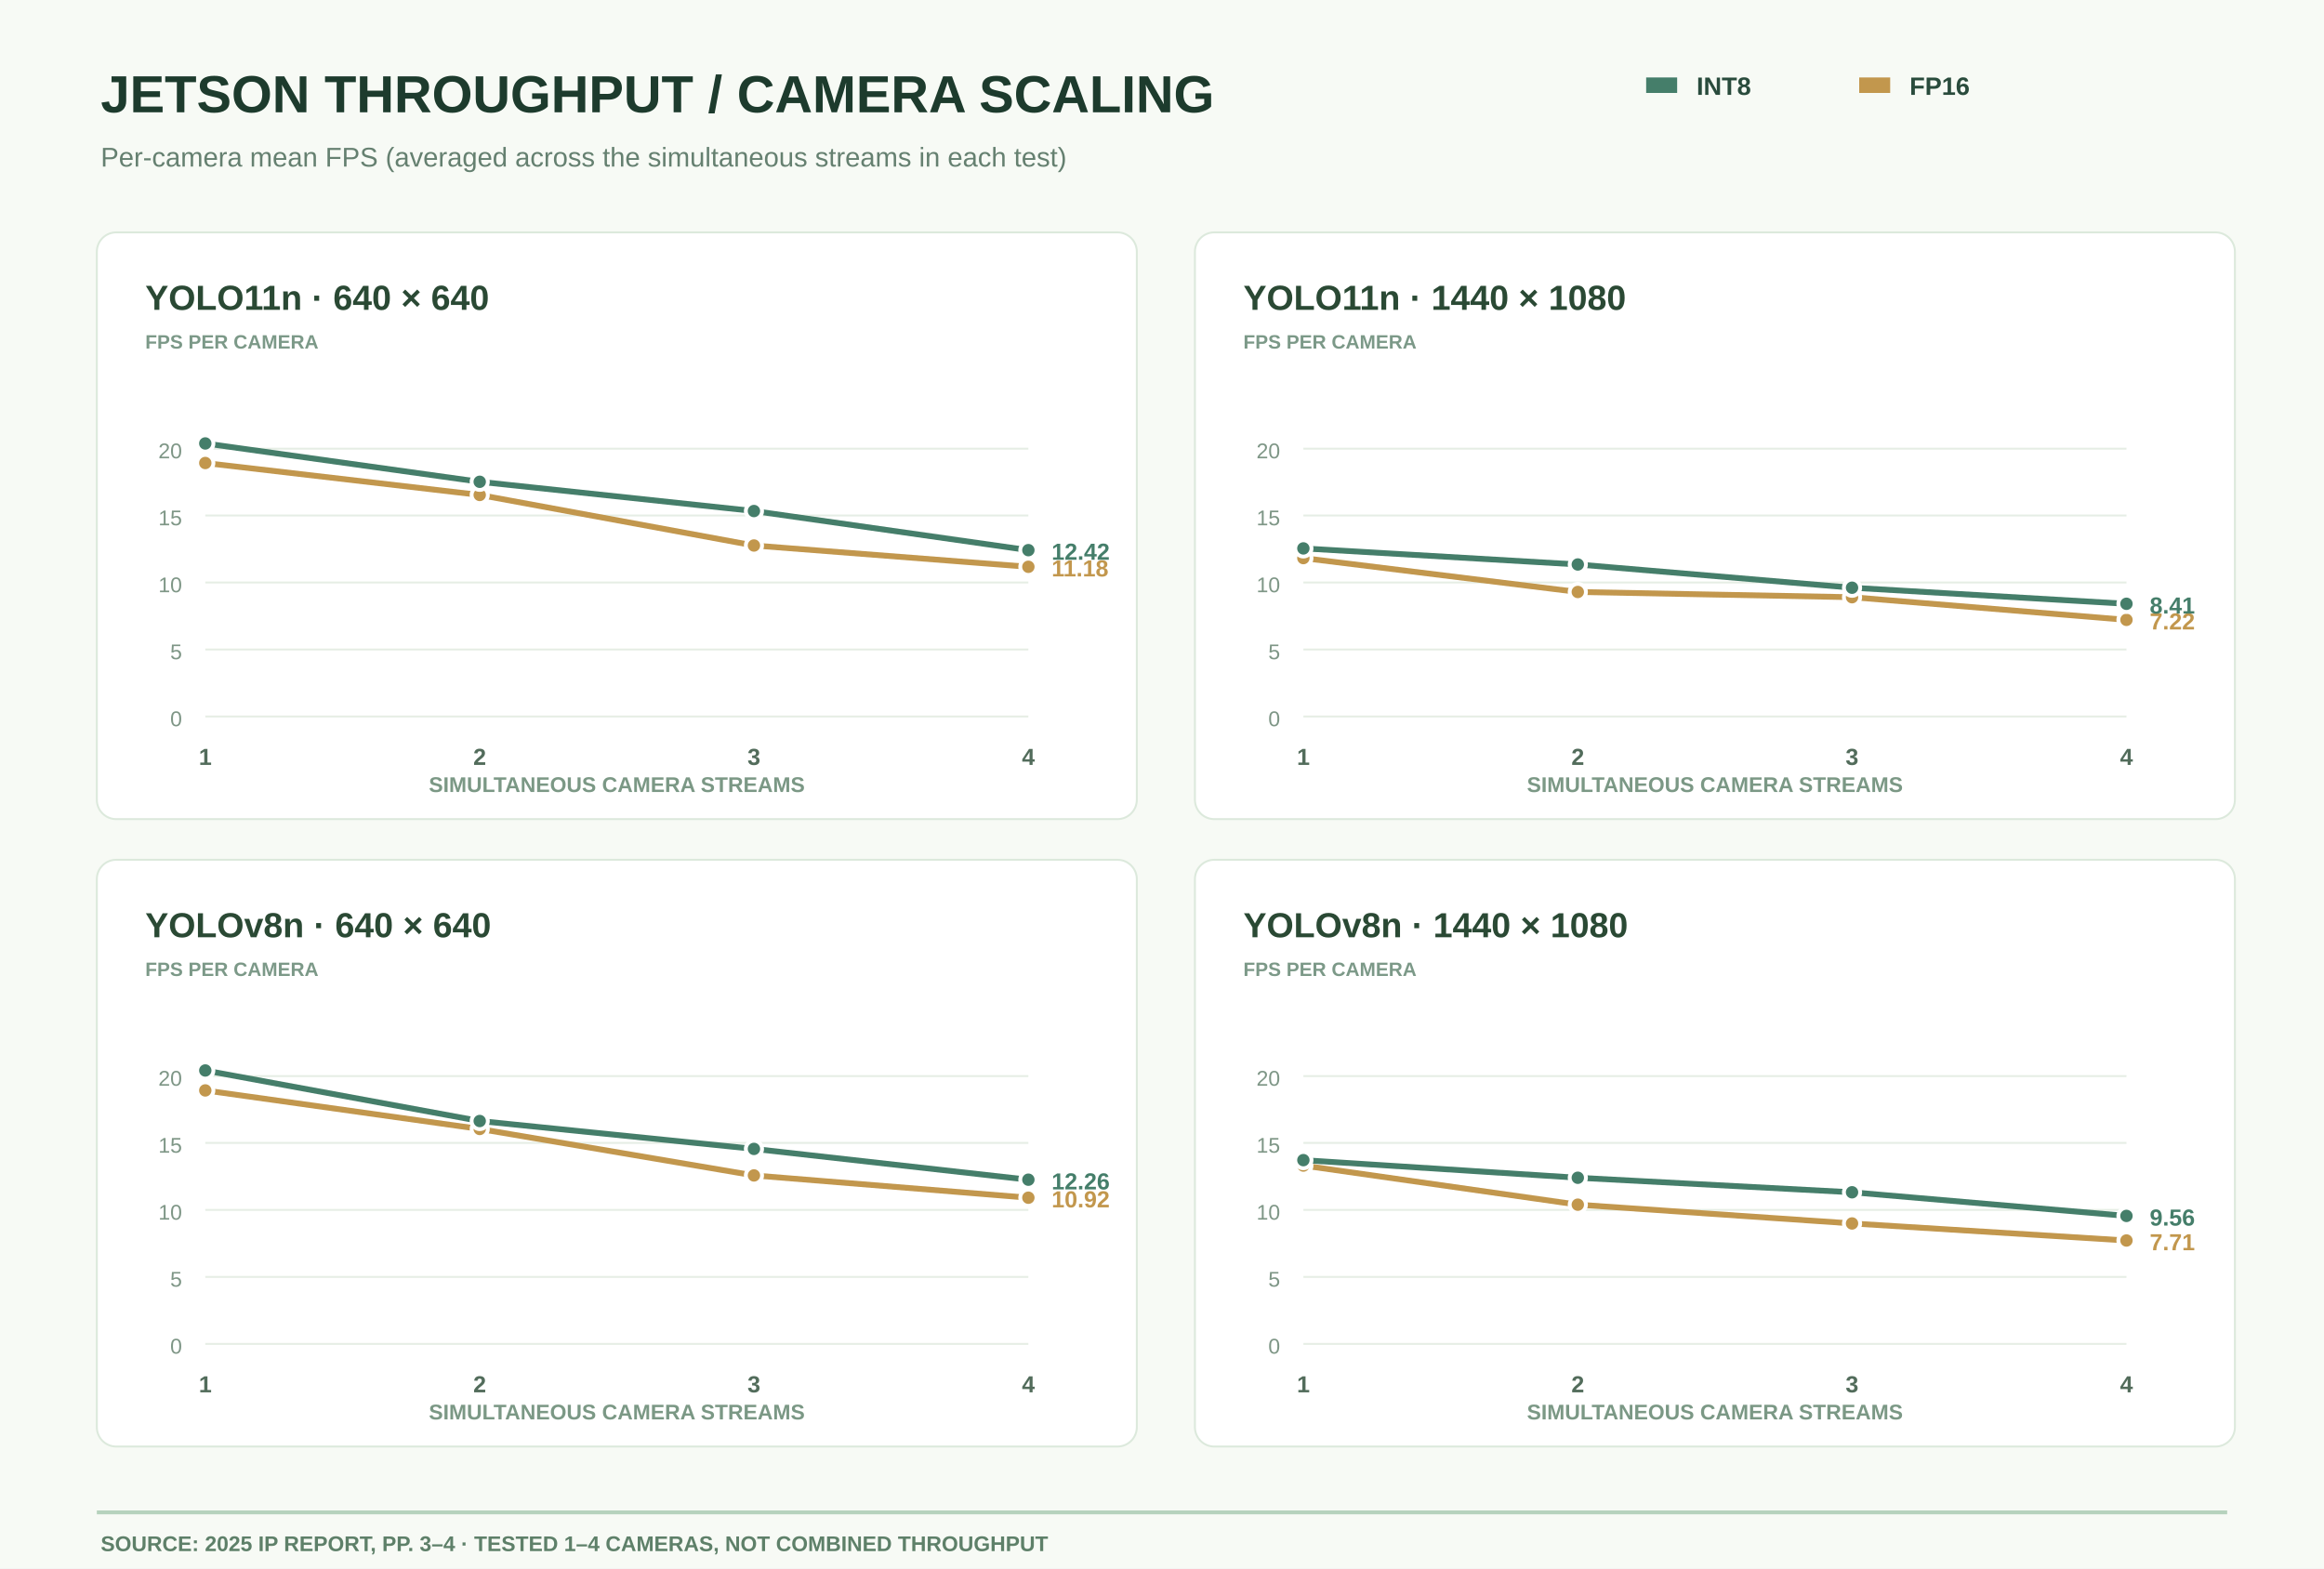
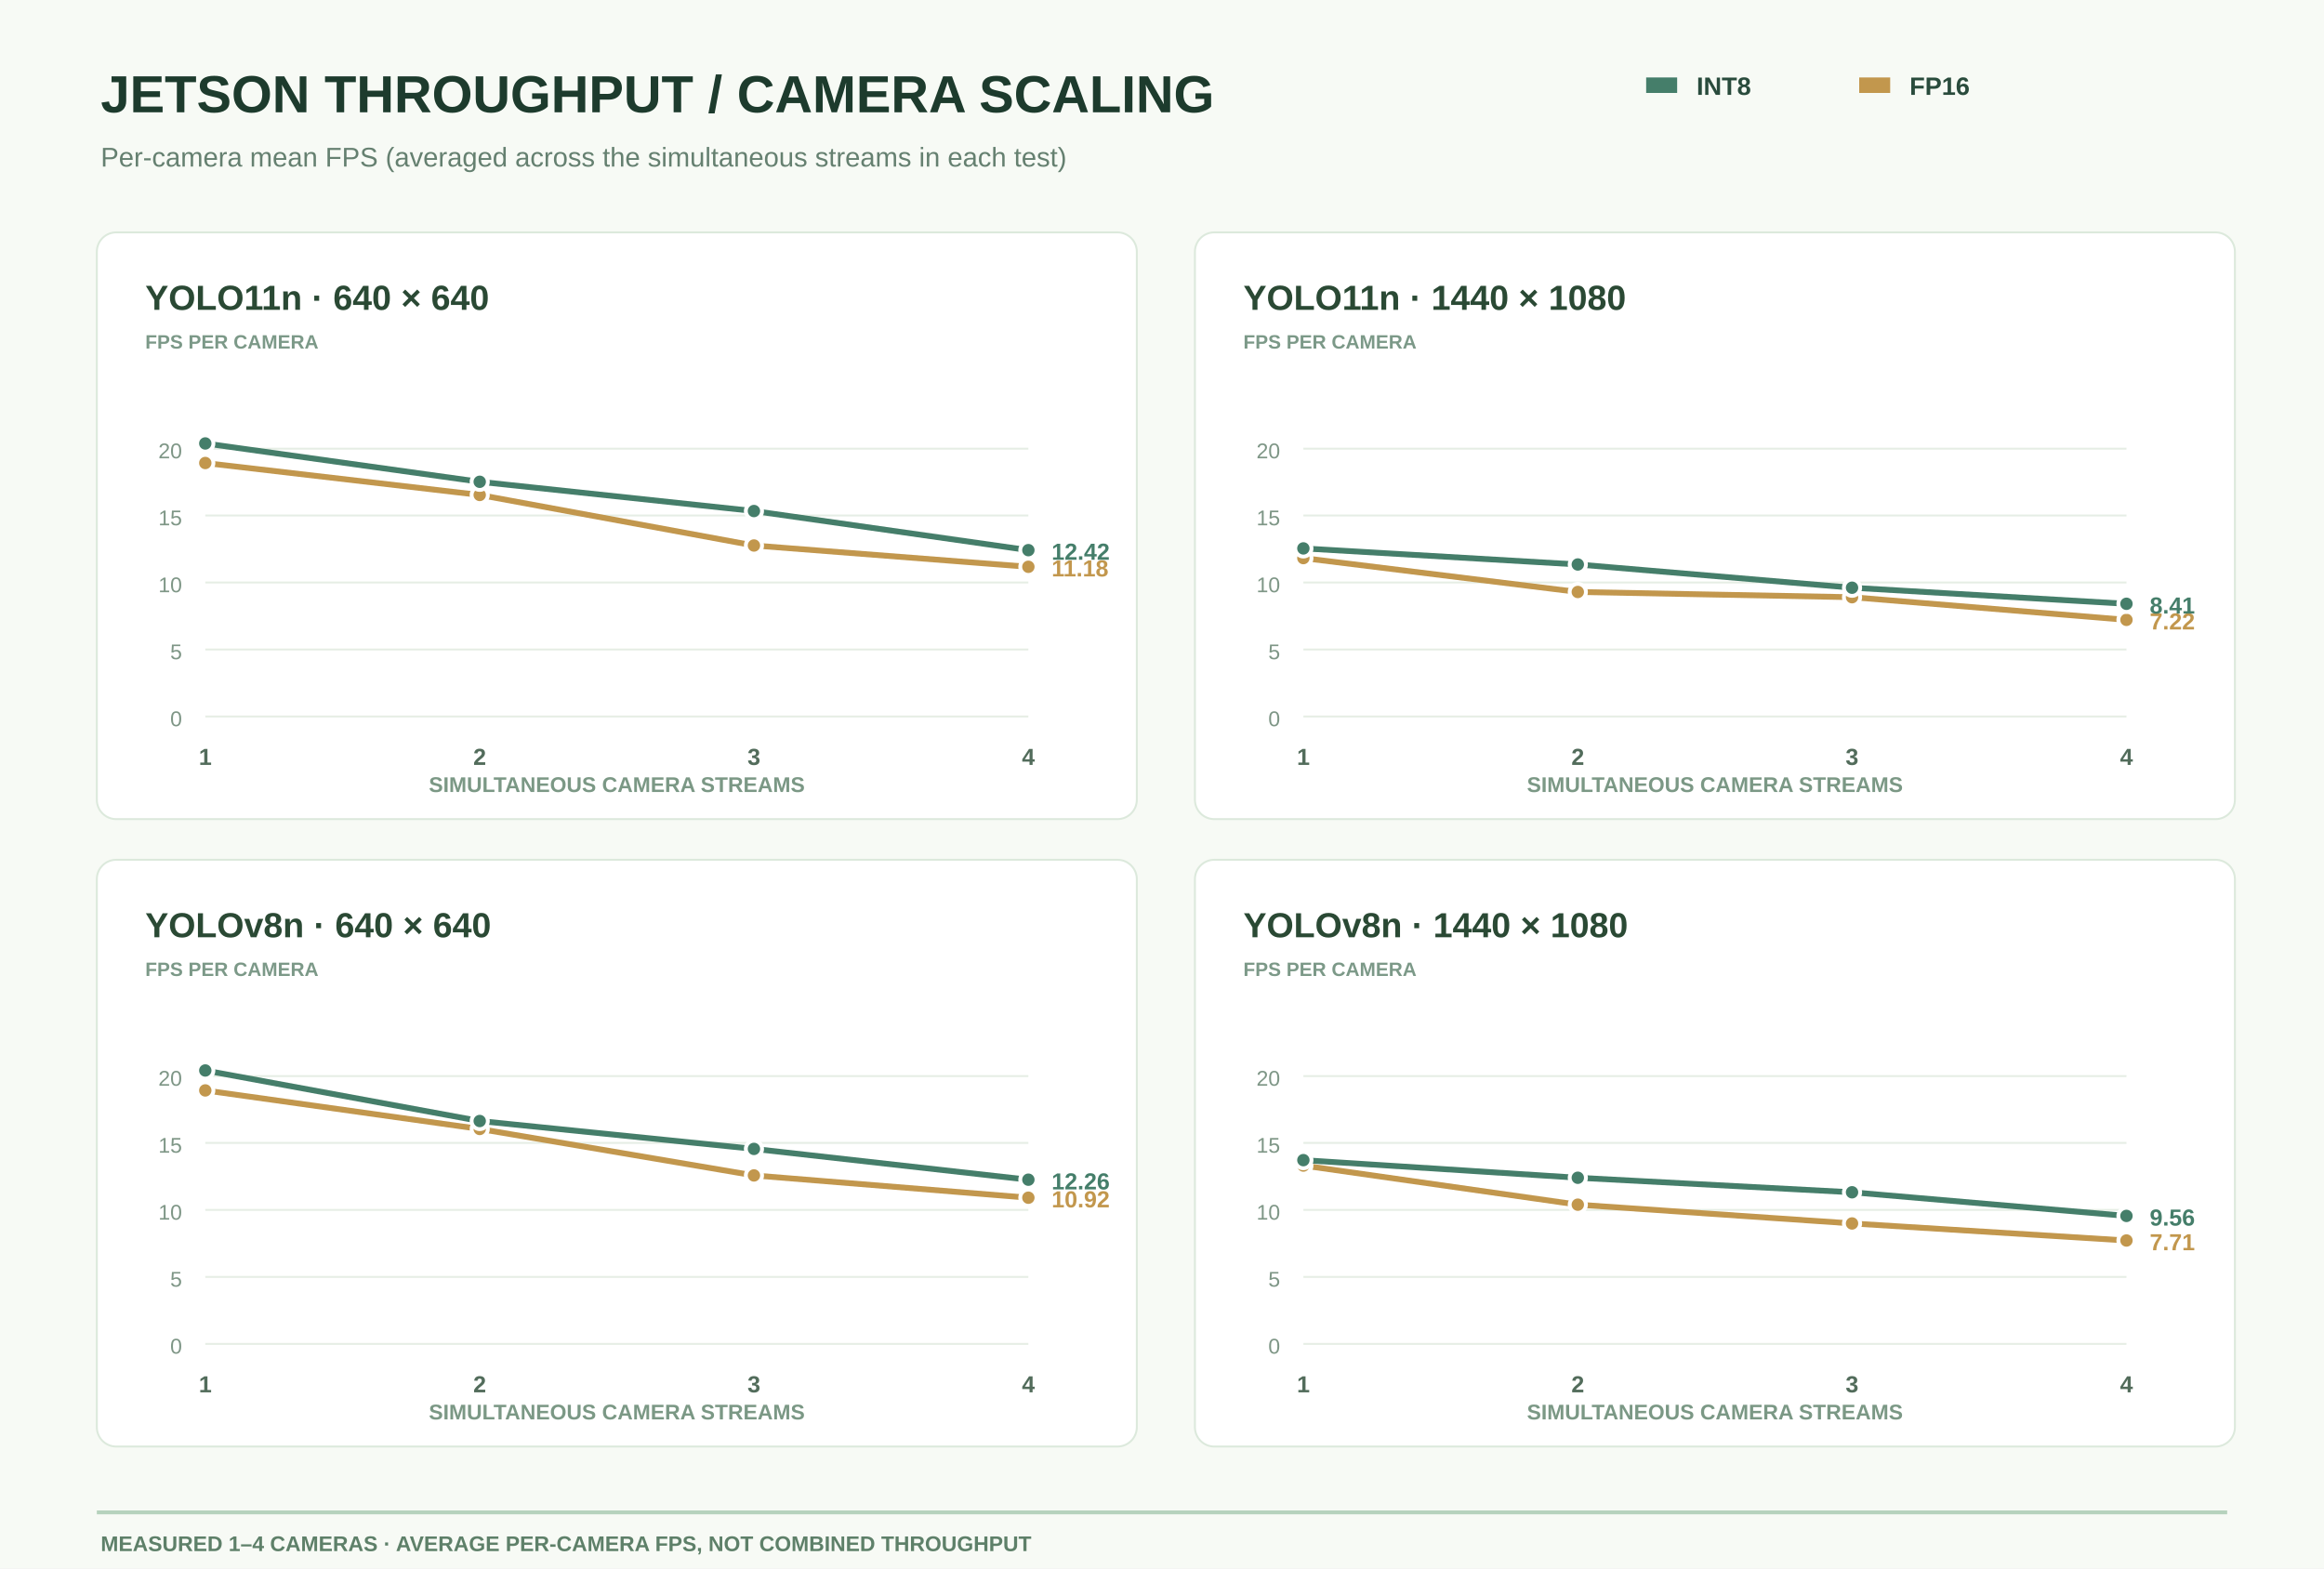
<svg xmlns="http://www.w3.org/2000/svg" width="1200" height="810" viewBox="0 0 1200 810" role="img" aria-label="EdgeFusion Jetson benchmark comparison. Four line charts show average per-camera FPS versus camera count for YOLO11n and YOLOv8n, at 640 by 640 and 1440 by 1080 input, each with FP16 and INT8 variants.">
  <rect x="0" y="0" width="1200" height="810" rx="0" fill="#f7faf5" stroke="none" />
  <text x="52" y="58" font-family="Arial, Helvetica, sans-serif" font-size="27" font-weight="700" fill="#1d3b2d">JETSON THROUGHPUT / CAMERA SCALING</text>
  <text x="52" y="86" font-family="Arial, Helvetica, sans-serif" font-size="14" font-weight="500" fill="#658070">Per-camera mean FPS (averaged across the simultaneous streams in each test)</text>
  <rect x="850" y="40" width="16" height="8" rx="0" fill="#457e6a" stroke="none" />
  <text x="876" y="49" font-family="Arial, Helvetica, sans-serif" font-size="13" font-weight="700" fill="#294b3c">INT8</text>
  <rect x="960" y="40" width="16" height="8" rx="0" fill="#c2974d" stroke="none" />
  <text x="986" y="49" font-family="Arial, Helvetica, sans-serif" font-size="13" font-weight="700" fill="#294b3c">FP16</text>
  <rect x="50" y="120" width="537" height="303" rx="10" fill="#ffffff" stroke="#dce9dc" />
  <text x="75" y="160" font-family="Arial, Helvetica, sans-serif" font-size="18" font-weight="700" fill="#2a4934">YOLO11n · 640 × 640</text>
  <text x="75" y="180" font-family="Arial, Helvetica, sans-serif" font-size="10" font-weight="600" fill="#7c9988">FPS PER CAMERA</text>
  <line x1="106" y1="370.0" x2="531" y2="370.0" stroke="#e6eee5" stroke-width="1" />
  <text x="94" y="375.0" font-family="Arial, Helvetica, sans-serif" font-size="11" font-weight="500" fill="#7e9686" text-anchor="end">0</text>
  <line x1="106" y1="335.4" x2="531" y2="335.4" stroke="#e6eee5" stroke-width="1" />
  <text x="94" y="340.417" font-family="Arial, Helvetica, sans-serif" font-size="11" font-weight="500" fill="#7e9686" text-anchor="end">5</text>
  <line x1="106" y1="300.8" x2="531" y2="300.8" stroke="#e6eee5" stroke-width="1" />
  <text x="94" y="305.833" font-family="Arial, Helvetica, sans-serif" font-size="11" font-weight="500" fill="#7e9686" text-anchor="end">10</text>
  <line x1="106" y1="266.2" x2="531" y2="266.2" stroke="#e6eee5" stroke-width="1" />
  <text x="94" y="271.25" font-family="Arial, Helvetica, sans-serif" font-size="11" font-weight="500" fill="#7e9686" text-anchor="end">15</text>
  <line x1="106" y1="231.7" x2="531" y2="231.7" stroke="#e6eee5" stroke-width="1" />
  <text x="94" y="236.667" font-family="Arial, Helvetica, sans-serif" font-size="11" font-weight="500" fill="#7e9686" text-anchor="end">20</text>
  <text x="106.0" y="395" font-family="Arial, Helvetica, sans-serif" font-size="12" font-weight="600" fill="#526c5b" text-anchor="middle">1</text>
  <text x="247.7" y="395" font-family="Arial, Helvetica, sans-serif" font-size="12" font-weight="600" fill="#526c5b" text-anchor="middle">2</text>
  <text x="389.3" y="395" font-family="Arial, Helvetica, sans-serif" font-size="12" font-weight="600" fill="#526c5b" text-anchor="middle">3</text>
  <text x="531.0" y="395" font-family="Arial, Helvetica, sans-serif" font-size="12" font-weight="600" fill="#526c5b" text-anchor="middle">4</text>
  <polyline fill="none" stroke="#c2974d" stroke-width="3" stroke-linecap="round" stroke-linejoin="round" points="106.0,239.1 247.7,255.6 389.3,281.7 531.0,292.7" />
  <circle cx="106.0" cy="239.1" r="4.2" fill="#c2974d" stroke="#fff" stroke-width="2" />
  <circle cx="247.7" cy="255.6" r="4.2" fill="#c2974d" stroke="#fff" stroke-width="2" />
  <circle cx="389.3" cy="281.7" r="4.2" fill="#c2974d" stroke="#fff" stroke-width="2" />
  <circle cx="531.0" cy="292.7" r="4.2" fill="#c2974d" stroke="#fff" stroke-width="2" />
  <text x="543.0" y="297.672" font-family="Arial, Helvetica, sans-serif" font-size="12" font-weight="700" fill="#c2974d">11.18</text>
  <polyline fill="none" stroke="#457e6a" stroke-width="3" stroke-linecap="round" stroke-linejoin="round" points="106.0,229.0 247.7,248.8 389.3,263.9 531.0,284.1" />
  <circle cx="106.0" cy="229.0" r="4.2" fill="#457e6a" stroke="#fff" stroke-width="2" />
  <circle cx="247.7" cy="248.8" r="4.2" fill="#457e6a" stroke="#fff" stroke-width="2" />
  <circle cx="389.3" cy="263.9" r="4.2" fill="#457e6a" stroke="#fff" stroke-width="2" />
  <circle cx="531.0" cy="284.1" r="4.2" fill="#457e6a" stroke="#fff" stroke-width="2" />
  <text x="543.0" y="289.06" font-family="Arial, Helvetica, sans-serif" font-size="12" font-weight="700" fill="#457e6a">12.42</text>
  <text x="318.5" y="409" font-family="Arial, Helvetica, sans-serif" font-size="11" font-weight="600" fill="#7b9885" text-anchor="middle">SIMULTANEOUS CAMERA STREAMS</text>
  <rect x="617" y="120" width="537" height="303" rx="10" fill="#ffffff" stroke="#dce9dc" />
  <text x="642" y="160" font-family="Arial, Helvetica, sans-serif" font-size="18" font-weight="700" fill="#2a4934">YOLO11n · 1440 × 1080</text>
  <text x="642" y="180" font-family="Arial, Helvetica, sans-serif" font-size="10" font-weight="600" fill="#7c9988">FPS PER CAMERA</text>
  <line x1="673" y1="370.0" x2="1098" y2="370.0" stroke="#e6eee5" stroke-width="1" />
  <text x="661" y="375.0" font-family="Arial, Helvetica, sans-serif" font-size="11" font-weight="500" fill="#7e9686" text-anchor="end">0</text>
  <line x1="673" y1="335.4" x2="1098" y2="335.4" stroke="#e6eee5" stroke-width="1" />
  <text x="661" y="340.417" font-family="Arial, Helvetica, sans-serif" font-size="11" font-weight="500" fill="#7e9686" text-anchor="end">5</text>
  <line x1="673" y1="300.8" x2="1098" y2="300.8" stroke="#e6eee5" stroke-width="1" />
  <text x="661" y="305.833" font-family="Arial, Helvetica, sans-serif" font-size="11" font-weight="500" fill="#7e9686" text-anchor="end">10</text>
  <line x1="673" y1="266.2" x2="1098" y2="266.2" stroke="#e6eee5" stroke-width="1" />
  <text x="661" y="271.25" font-family="Arial, Helvetica, sans-serif" font-size="11" font-weight="500" fill="#7e9686" text-anchor="end">15</text>
  <line x1="673" y1="231.7" x2="1098" y2="231.7" stroke="#e6eee5" stroke-width="1" />
  <text x="661" y="236.667" font-family="Arial, Helvetica, sans-serif" font-size="11" font-weight="500" fill="#7e9686" text-anchor="end">20</text>
  <text x="673.0" y="395" font-family="Arial, Helvetica, sans-serif" font-size="12" font-weight="600" fill="#526c5b" text-anchor="middle">1</text>
  <text x="814.7" y="395" font-family="Arial, Helvetica, sans-serif" font-size="12" font-weight="600" fill="#526c5b" text-anchor="middle">2</text>
  <text x="956.3" y="395" font-family="Arial, Helvetica, sans-serif" font-size="12" font-weight="600" fill="#526c5b" text-anchor="middle">3</text>
  <text x="1098.0" y="395" font-family="Arial, Helvetica, sans-serif" font-size="12" font-weight="600" fill="#526c5b" text-anchor="middle">4</text>
  <polyline fill="none" stroke="#c2974d" stroke-width="3" stroke-linecap="round" stroke-linejoin="round" points="673.0,288.2 814.7,305.7 956.3,308.4 1098.0,320.1" />
  <circle cx="673.0" cy="288.2" r="4.2" fill="#c2974d" stroke="#fff" stroke-width="2" />
  <circle cx="814.7" cy="305.7" r="4.2" fill="#c2974d" stroke="#fff" stroke-width="2" />
  <circle cx="956.3" cy="308.4" r="4.2" fill="#c2974d" stroke="#fff" stroke-width="2" />
  <circle cx="1098.0" cy="320.1" r="4.2" fill="#c2974d" stroke="#fff" stroke-width="2" />
  <text x="1110.0" y="325.062" font-family="Arial, Helvetica, sans-serif" font-size="12" font-weight="700" fill="#c2974d">7.22</text>
  <polyline fill="none" stroke="#457e6a" stroke-width="3" stroke-linecap="round" stroke-linejoin="round" points="673.0,283.2 814.7,291.5 956.3,303.5 1098.0,311.8" />
  <circle cx="673.0" cy="283.2" r="4.2" fill="#457e6a" stroke="#fff" stroke-width="2" />
  <circle cx="814.7" cy="291.5" r="4.2" fill="#457e6a" stroke="#fff" stroke-width="2" />
  <circle cx="956.3" cy="303.5" r="4.2" fill="#457e6a" stroke="#fff" stroke-width="2" />
  <circle cx="1098.0" cy="311.8" r="4.2" fill="#457e6a" stroke="#fff" stroke-width="2" />
  <text x="1110.0" y="316.831" font-family="Arial, Helvetica, sans-serif" font-size="12" font-weight="700" fill="#457e6a">8.41</text>
  <text x="885.5" y="409" font-family="Arial, Helvetica, sans-serif" font-size="11" font-weight="600" fill="#7b9885" text-anchor="middle">SIMULTANEOUS CAMERA STREAMS</text>
  <rect x="50" y="444" width="537" height="303" rx="10" fill="#ffffff" stroke="#dce9dc" />
  <text x="75" y="484" font-family="Arial, Helvetica, sans-serif" font-size="18" font-weight="700" fill="#2a4934">YOLOv8n · 640 × 640</text>
  <text x="75" y="504" font-family="Arial, Helvetica, sans-serif" font-size="10" font-weight="600" fill="#7c9988">FPS PER CAMERA</text>
  <line x1="106" y1="694.0" x2="531" y2="694.0" stroke="#e6eee5" stroke-width="1" />
  <text x="94" y="699.0" font-family="Arial, Helvetica, sans-serif" font-size="11" font-weight="500" fill="#7e9686" text-anchor="end">0</text>
  <line x1="106" y1="659.4" x2="531" y2="659.4" stroke="#e6eee5" stroke-width="1" />
  <text x="94" y="664.417" font-family="Arial, Helvetica, sans-serif" font-size="11" font-weight="500" fill="#7e9686" text-anchor="end">5</text>
  <line x1="106" y1="624.8" x2="531" y2="624.8" stroke="#e6eee5" stroke-width="1" />
  <text x="94" y="629.833" font-family="Arial, Helvetica, sans-serif" font-size="11" font-weight="500" fill="#7e9686" text-anchor="end">10</text>
  <line x1="106" y1="590.2" x2="531" y2="590.2" stroke="#e6eee5" stroke-width="1" />
  <text x="94" y="595.25" font-family="Arial, Helvetica, sans-serif" font-size="11" font-weight="500" fill="#7e9686" text-anchor="end">15</text>
  <line x1="106" y1="555.7" x2="531" y2="555.7" stroke="#e6eee5" stroke-width="1" />
  <text x="94" y="560.667" font-family="Arial, Helvetica, sans-serif" font-size="11" font-weight="500" fill="#7e9686" text-anchor="end">20</text>
  <text x="106.0" y="719" font-family="Arial, Helvetica, sans-serif" font-size="12" font-weight="600" fill="#526c5b" text-anchor="middle">1</text>
  <text x="247.7" y="719" font-family="Arial, Helvetica, sans-serif" font-size="12" font-weight="600" fill="#526c5b" text-anchor="middle">2</text>
  <text x="389.3" y="719" font-family="Arial, Helvetica, sans-serif" font-size="12" font-weight="600" fill="#526c5b" text-anchor="middle">3</text>
  <text x="531.0" y="719" font-family="Arial, Helvetica, sans-serif" font-size="12" font-weight="600" fill="#526c5b" text-anchor="middle">4</text>
  <polyline fill="none" stroke="#c2974d" stroke-width="3" stroke-linecap="round" stroke-linejoin="round" points="106.0,563.1 247.7,583.0 389.3,607.0 531.0,618.5" />
  <circle cx="106.0" cy="563.1" r="4.2" fill="#c2974d" stroke="#fff" stroke-width="2" />
  <circle cx="247.7" cy="583.0" r="4.2" fill="#c2974d" stroke="#fff" stroke-width="2" />
  <circle cx="389.3" cy="607.0" r="4.2" fill="#c2974d" stroke="#fff" stroke-width="2" />
  <circle cx="531.0" cy="618.5" r="4.2" fill="#c2974d" stroke="#fff" stroke-width="2" />
  <text x="543.0" y="623.487" font-family="Arial, Helvetica, sans-serif" font-size="12" font-weight="700" fill="#c2974d">10.92</text>
  <polyline fill="none" stroke="#457e6a" stroke-width="3" stroke-linecap="round" stroke-linejoin="round" points="106.0,552.8 247.7,578.9 389.3,593.3 531.0,609.2" />
  <circle cx="106.0" cy="552.8" r="4.2" fill="#457e6a" stroke="#fff" stroke-width="2" />
  <circle cx="247.7" cy="578.9" r="4.2" fill="#457e6a" stroke="#fff" stroke-width="2" />
  <circle cx="389.3" cy="593.3" r="4.2" fill="#457e6a" stroke="#fff" stroke-width="2" />
  <circle cx="531.0" cy="609.2" r="4.2" fill="#457e6a" stroke="#fff" stroke-width="2" />
  <text x="543.0" y="614.219" font-family="Arial, Helvetica, sans-serif" font-size="12" font-weight="700" fill="#457e6a">12.26</text>
  <text x="318.5" y="733" font-family="Arial, Helvetica, sans-serif" font-size="11" font-weight="600" fill="#7b9885" text-anchor="middle">SIMULTANEOUS CAMERA STREAMS</text>
  <rect x="617" y="444" width="537" height="303" rx="10" fill="#ffffff" stroke="#dce9dc" />
  <text x="642" y="484" font-family="Arial, Helvetica, sans-serif" font-size="18" font-weight="700" fill="#2a4934">YOLOv8n · 1440 × 1080</text>
  <text x="642" y="504" font-family="Arial, Helvetica, sans-serif" font-size="10" font-weight="600" fill="#7c9988">FPS PER CAMERA</text>
  <line x1="673" y1="694.0" x2="1098" y2="694.0" stroke="#e6eee5" stroke-width="1" />
  <text x="661" y="699.0" font-family="Arial, Helvetica, sans-serif" font-size="11" font-weight="500" fill="#7e9686" text-anchor="end">0</text>
  <line x1="673" y1="659.4" x2="1098" y2="659.4" stroke="#e6eee5" stroke-width="1" />
  <text x="661" y="664.417" font-family="Arial, Helvetica, sans-serif" font-size="11" font-weight="500" fill="#7e9686" text-anchor="end">5</text>
  <line x1="673" y1="624.8" x2="1098" y2="624.8" stroke="#e6eee5" stroke-width="1" />
  <text x="661" y="629.833" font-family="Arial, Helvetica, sans-serif" font-size="11" font-weight="500" fill="#7e9686" text-anchor="end">10</text>
  <line x1="673" y1="590.2" x2="1098" y2="590.2" stroke="#e6eee5" stroke-width="1" />
  <text x="661" y="595.25" font-family="Arial, Helvetica, sans-serif" font-size="11" font-weight="500" fill="#7e9686" text-anchor="end">15</text>
  <line x1="673" y1="555.7" x2="1098" y2="555.7" stroke="#e6eee5" stroke-width="1" />
  <text x="661" y="560.667" font-family="Arial, Helvetica, sans-serif" font-size="11" font-weight="500" fill="#7e9686" text-anchor="end">20</text>
  <text x="673.0" y="719" font-family="Arial, Helvetica, sans-serif" font-size="12" font-weight="600" fill="#526c5b" text-anchor="middle">1</text>
  <text x="814.7" y="719" font-family="Arial, Helvetica, sans-serif" font-size="12" font-weight="600" fill="#526c5b" text-anchor="middle">2</text>
  <text x="956.3" y="719" font-family="Arial, Helvetica, sans-serif" font-size="12" font-weight="600" fill="#526c5b" text-anchor="middle">3</text>
  <text x="1098.0" y="719" font-family="Arial, Helvetica, sans-serif" font-size="12" font-weight="600" fill="#526c5b" text-anchor="middle">4</text>
  <polyline fill="none" stroke="#c2974d" stroke-width="3" stroke-linecap="round" stroke-linejoin="round" points="673.0,601.9 814.7,622.1 956.3,631.8 1098.0,640.6" />
  <circle cx="673.0" cy="601.9" r="4.2" fill="#c2974d" stroke="#fff" stroke-width="2" />
  <circle cx="814.7" cy="622.1" r="4.2" fill="#c2974d" stroke="#fff" stroke-width="2" />
  <circle cx="956.3" cy="631.8" r="4.2" fill="#c2974d" stroke="#fff" stroke-width="2" />
  <circle cx="1098.0" cy="640.6" r="4.2" fill="#c2974d" stroke="#fff" stroke-width="2" />
  <text x="1110.0" y="645.638" font-family="Arial, Helvetica, sans-serif" font-size="12" font-weight="700" fill="#c2974d">7.71</text>
  <polyline fill="none" stroke="#457e6a" stroke-width="3" stroke-linecap="round" stroke-linejoin="round" points="673.0,599.1 814.7,608.2 956.3,615.7 1098.0,627.9" />
  <circle cx="673.0" cy="599.1" r="4.2" fill="#457e6a" stroke="#fff" stroke-width="2" />
  <circle cx="814.7" cy="608.2" r="4.2" fill="#457e6a" stroke="#fff" stroke-width="2" />
  <circle cx="956.3" cy="615.7" r="4.2" fill="#457e6a" stroke="#fff" stroke-width="2" />
  <circle cx="1098.0" cy="627.9" r="4.2" fill="#457e6a" stroke="#fff" stroke-width="2" />
  <text x="1110.0" y="632.894" font-family="Arial, Helvetica, sans-serif" font-size="12" font-weight="700" fill="#457e6a">9.56</text>
  <text x="885.5" y="733" font-family="Arial, Helvetica, sans-serif" font-size="11" font-weight="600" fill="#7b9885" text-anchor="middle">SIMULTANEOUS CAMERA STREAMS</text>
  <rect x="50" y="780" width="1100" height="2" rx="0" fill="#b6d2bd" stroke="none" />
-   <text x="52" y="801" font-family="Arial, Helvetica, sans-serif" font-size="11" font-weight="600" fill="#5e8069">SOURCE: 2025 IP REPORT, PP. 3–4  ·  TESTED 1–4 CAMERAS, NOT COMBINED THROUGHPUT</text>
+   <text x="52" y="801" font-family="Arial, Helvetica, sans-serif" font-size="11" font-weight="600" fill="#5e8069">MEASURED 1–4 CAMERAS · AVERAGE PER-CAMERA FPS, NOT COMBINED THROUGHPUT</text>
</svg>
